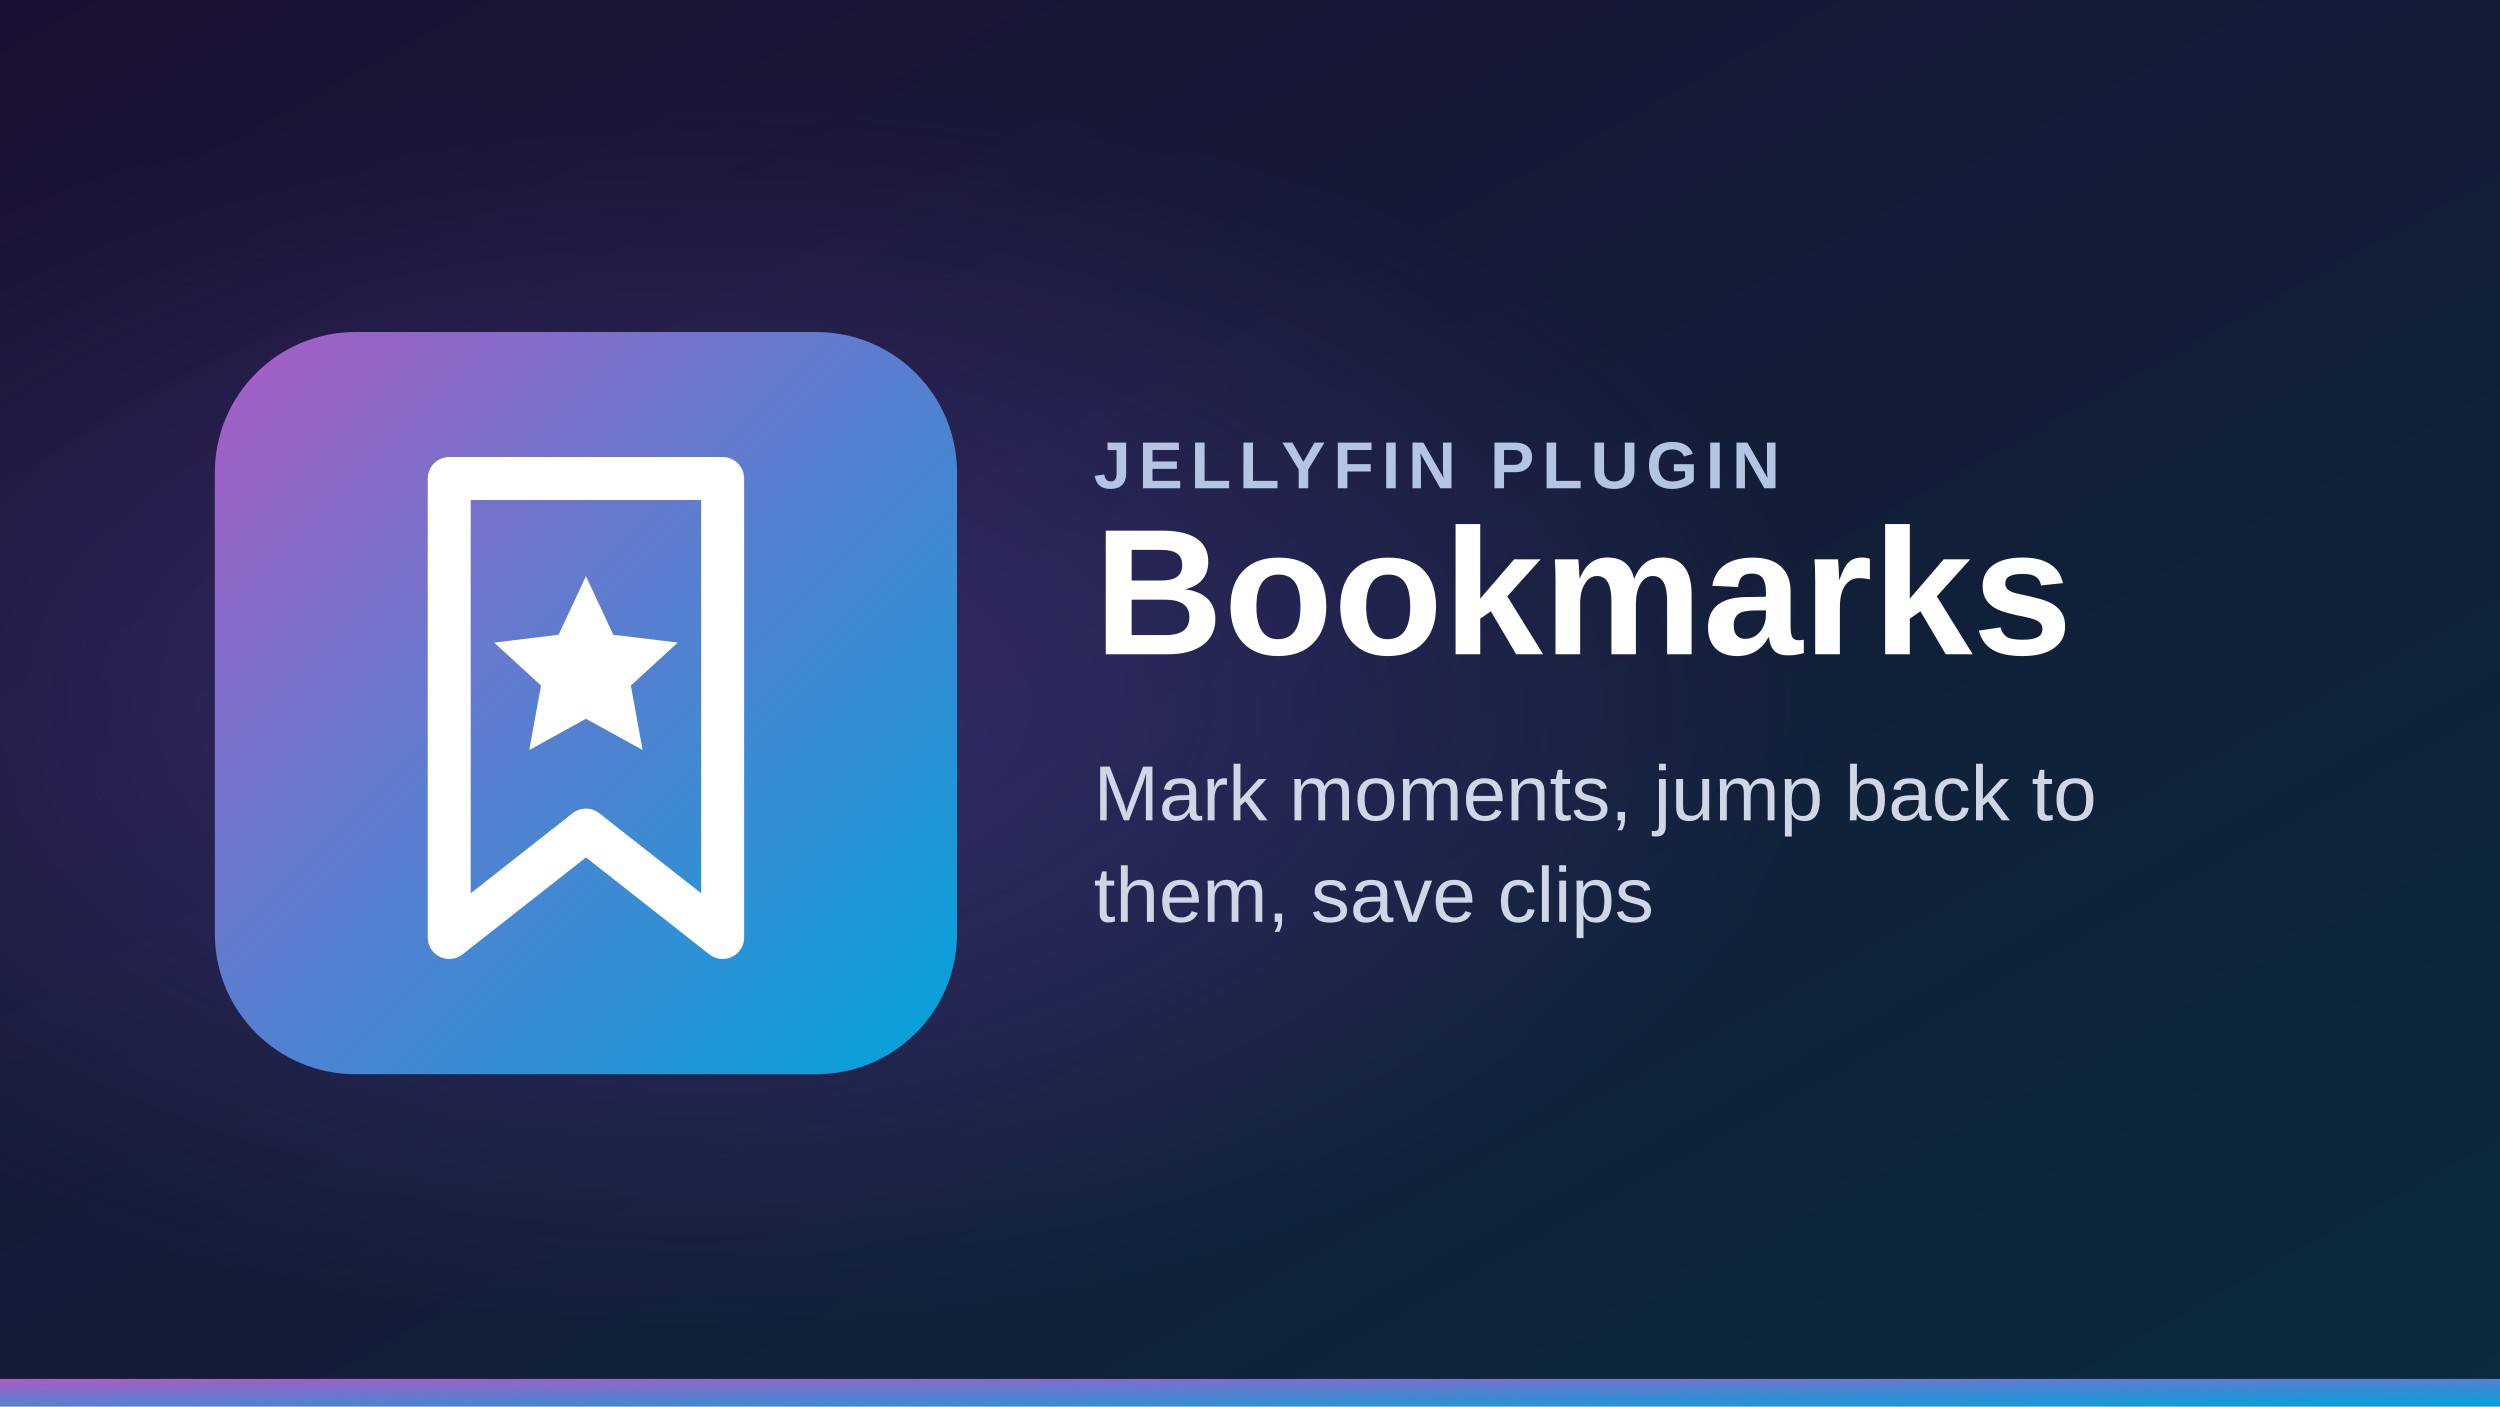
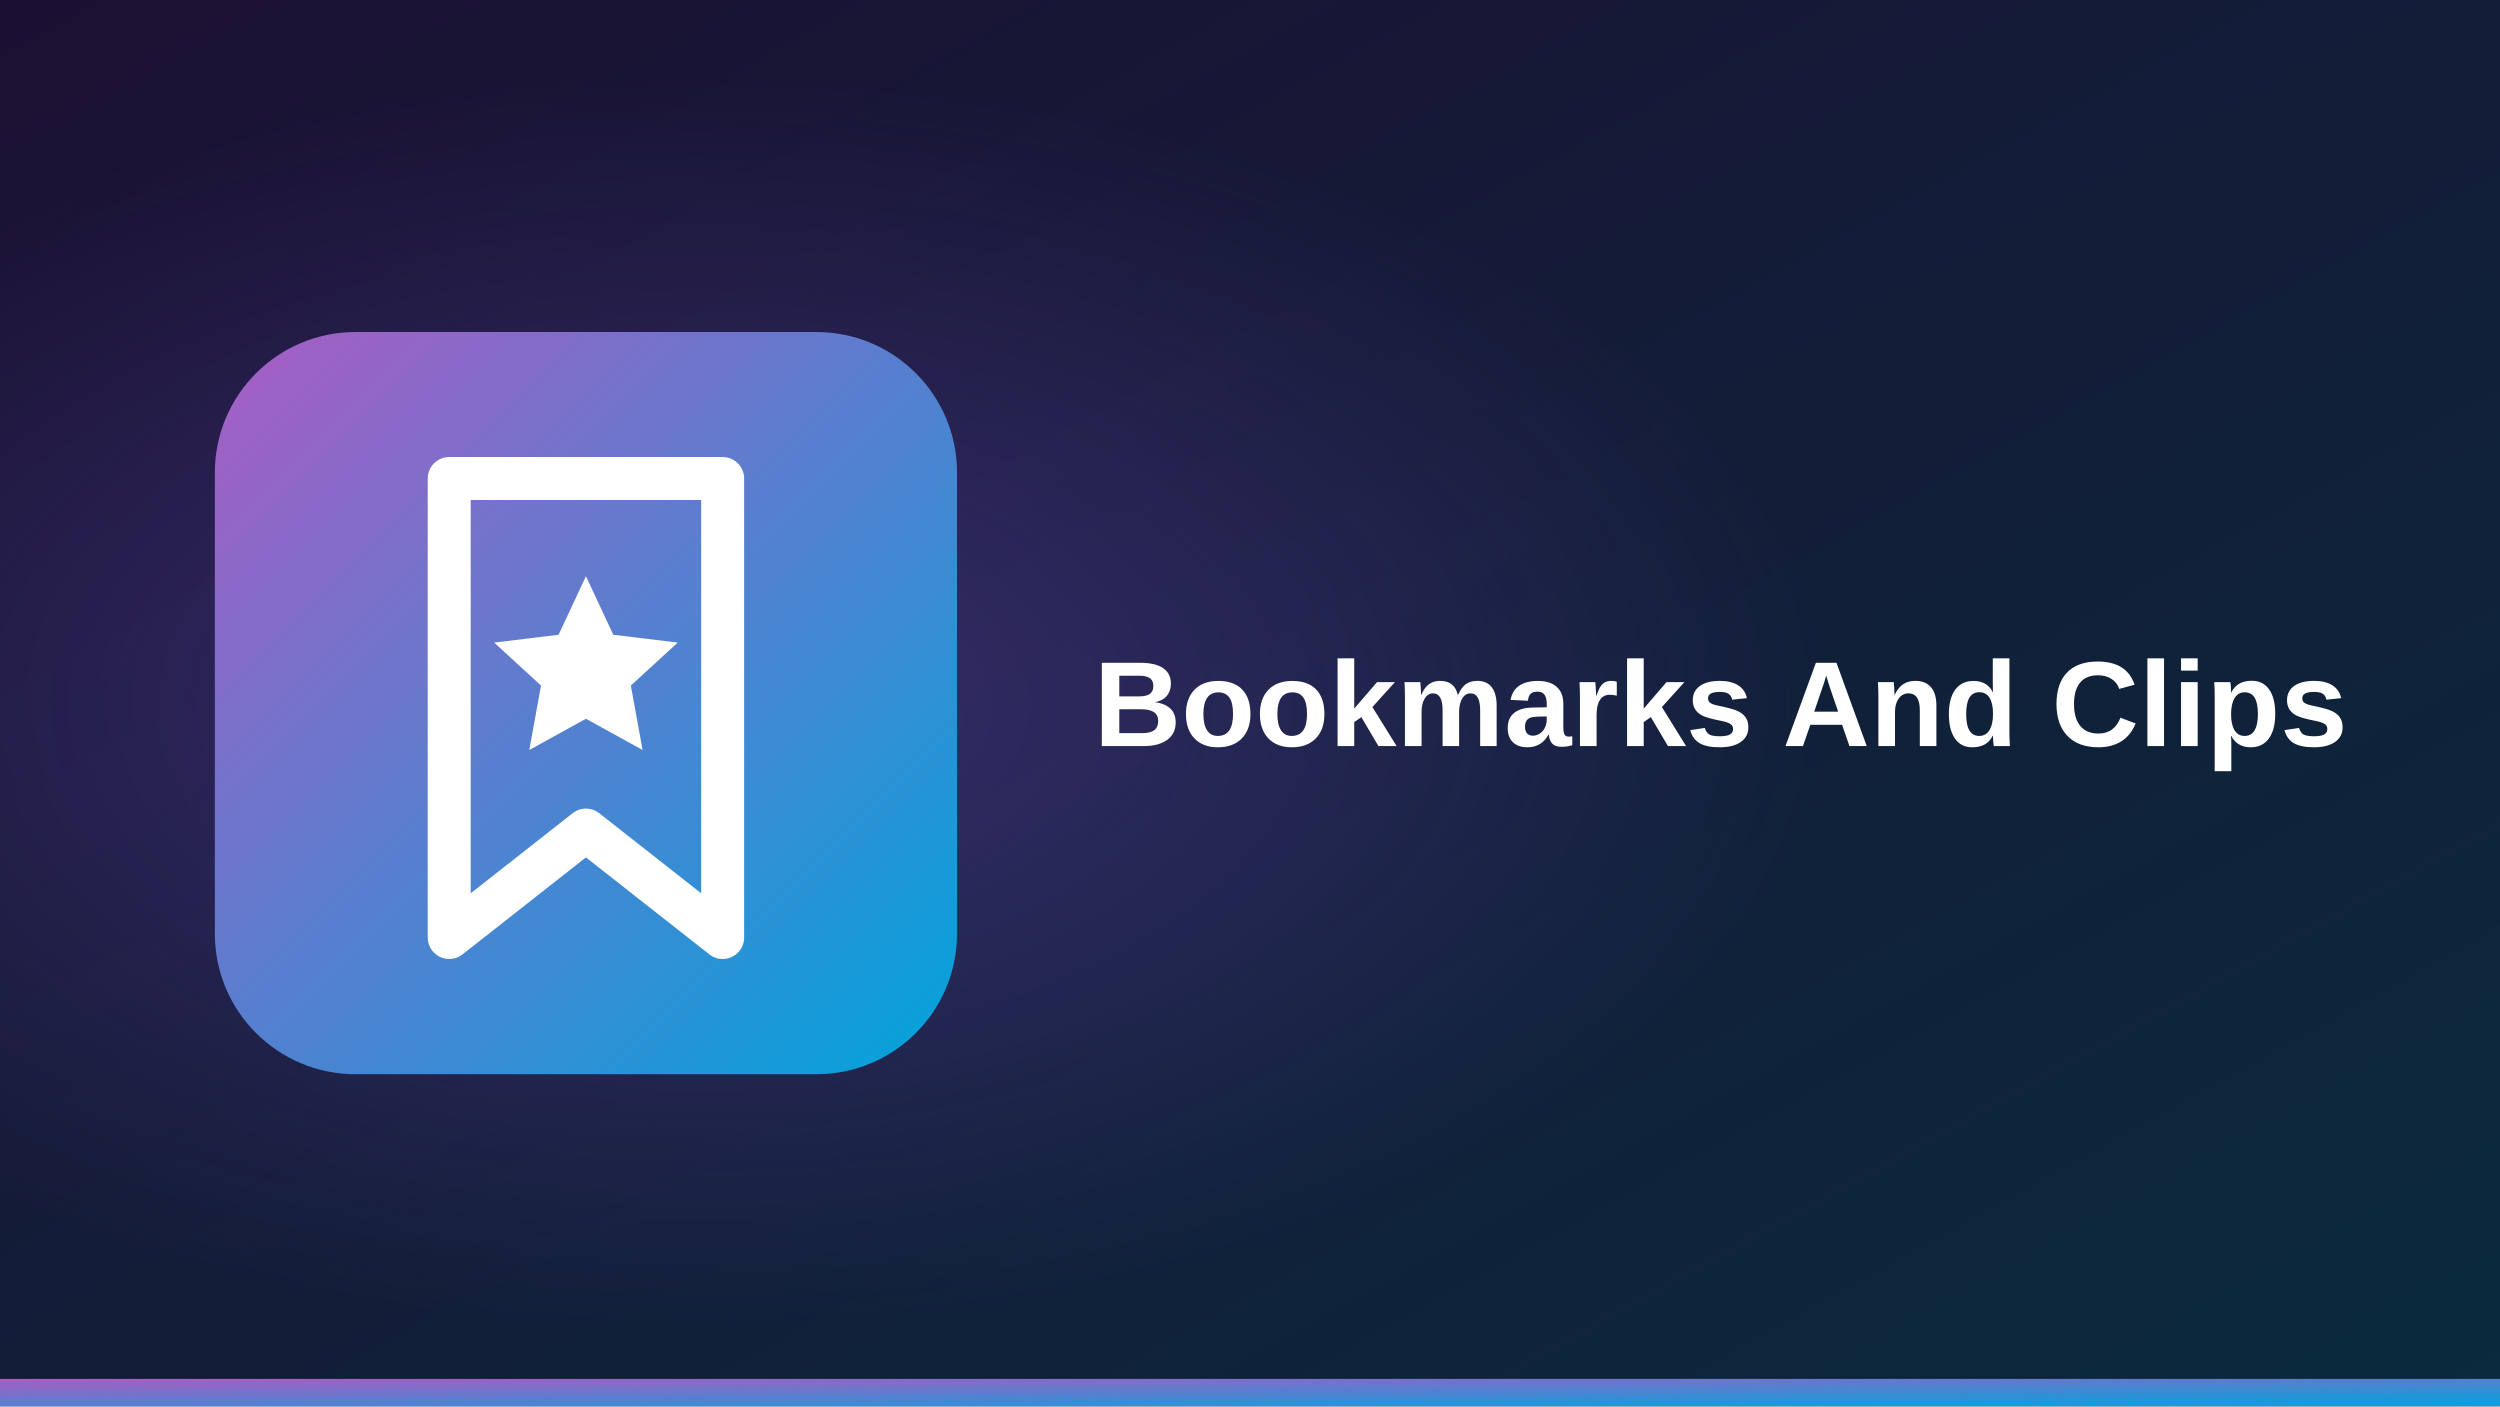
<svg xmlns="http://www.w3.org/2000/svg" width="1280" height="720" viewBox="0 0 1280 720" font-family="Segoe UI, Arial, sans-serif">
  <defs>
    <linearGradient id="bg" x1="0" y1="0" x2="1" y2="1">
      <stop offset="0" stop-color="#1b1033" />
      <stop offset="1" stop-color="#0a2a3d" />
    </linearGradient>
    <linearGradient id="accent" x1="0" y1="0" x2="1" y2="1">
      <stop offset="0" stop-color="#AA5CC3" />
      <stop offset="1" stop-color="#00A4DC" />
    </linearGradient>
    <radialGradient id="glow" cx="0.28" cy="0.5" r="0.45">
      <stop offset="0" stop-color="#7a4fd0" stop-opacity="0.35" />
      <stop offset="1" stop-color="#7a4fd0" stop-opacity="0" />
    </radialGradient>
  </defs>
  <rect width="1280" height="720" fill="url(#bg)" />
  <rect width="1280" height="720" fill="url(#glow)" />
  <rect x="0" y="706" width="1280" height="14" fill="url(#accent)" />
  <rect x="110" y="170" width="380" height="380" rx="72" fill="url(#accent)" />
  <g transform="translate(150,210) scale(1)">
    <path fill="none" stroke="#fff" stroke-width="22" stroke-linecap="round" stroke-linejoin="round" d="M80 35 H220 V270 L150 215 L80 270 Z" />
    <path fill="#fff" d="M150 85 l14 30 33 4 -24 22 6 33 -29 -16 -29 16 6 -33 -24 -22 33 -4z" />
  </g>
-   <text x="560" y="335" font-size="92" font-weight="700" fill="#fff">Bookmarks</text>
-   <text x="560" y="420" font-size="40" fill="#cfd6e6">Mark moments, jump back to</text>
-   <text x="560" y="472" font-size="40" fill="#cfd6e6">them, save clips</text>
-   <text x="560" y="250" font-size="34" font-weight="600" letter-spacing="4" fill="#b4c4e4">JELLYFIN PLUGIN</text>
+   <text x="560" y="382" font-size="62" font-weight="700" fill="#fff">Bookmarks And Clips</text>
</svg>
